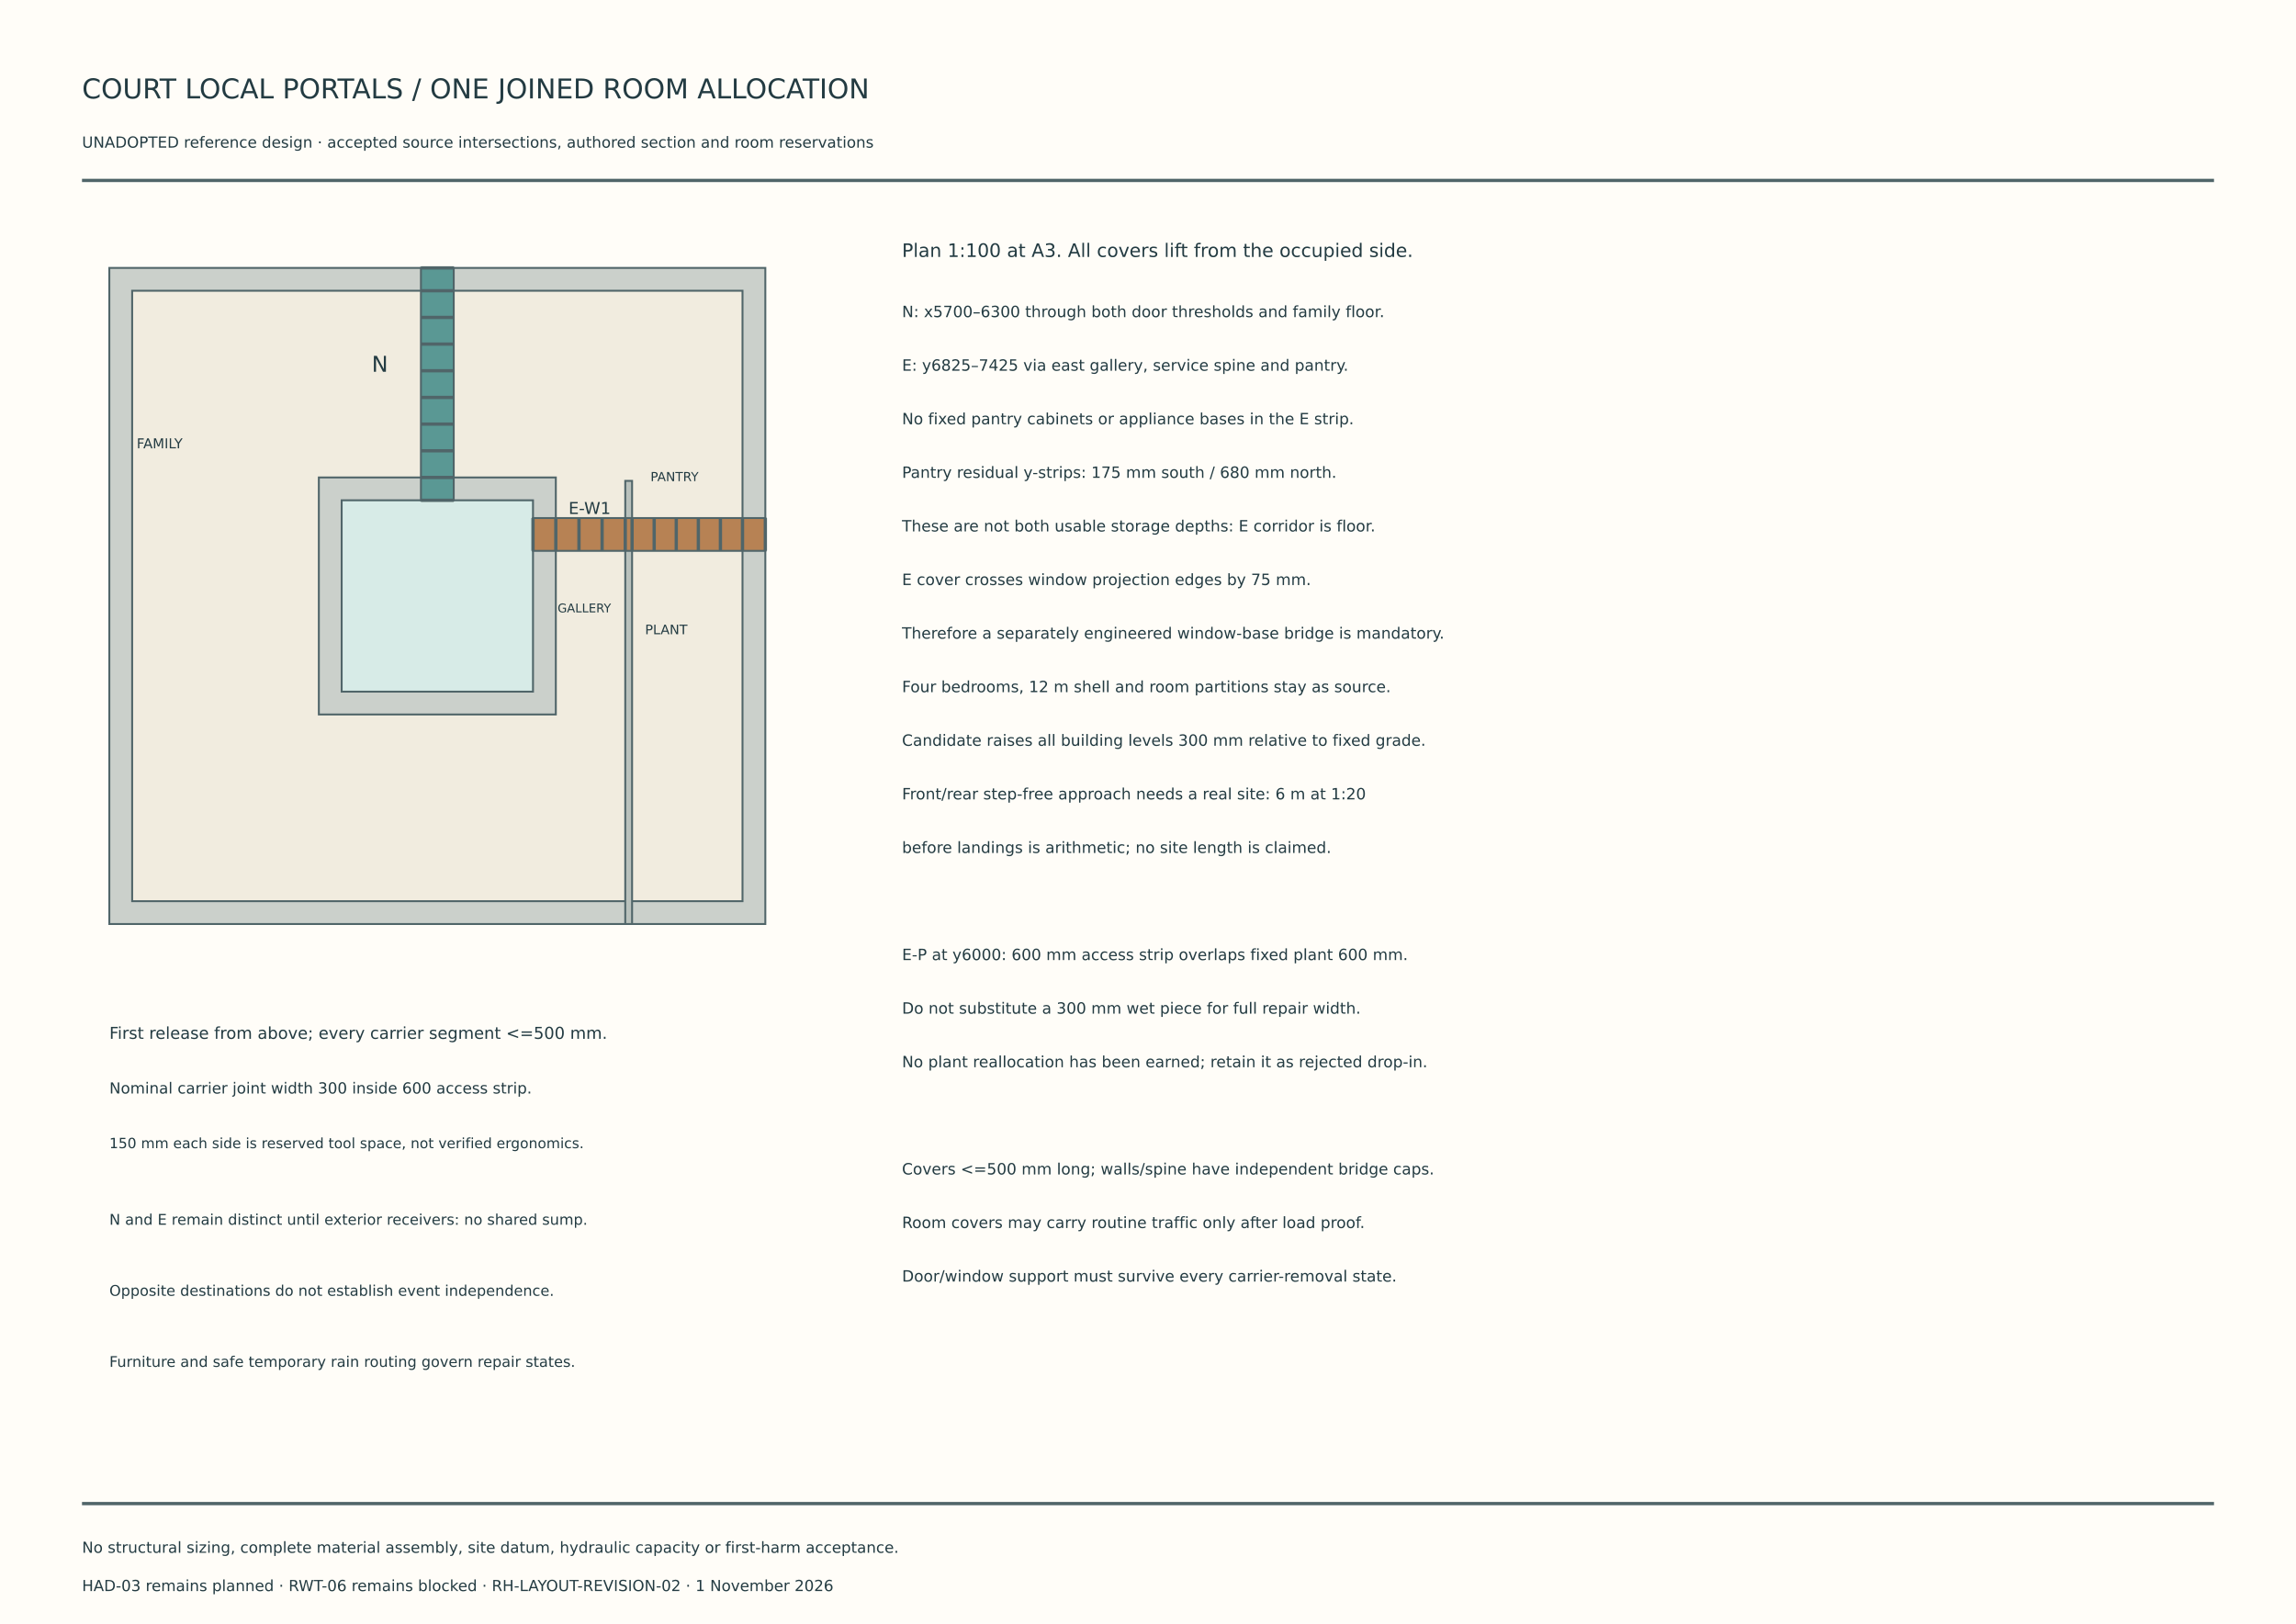
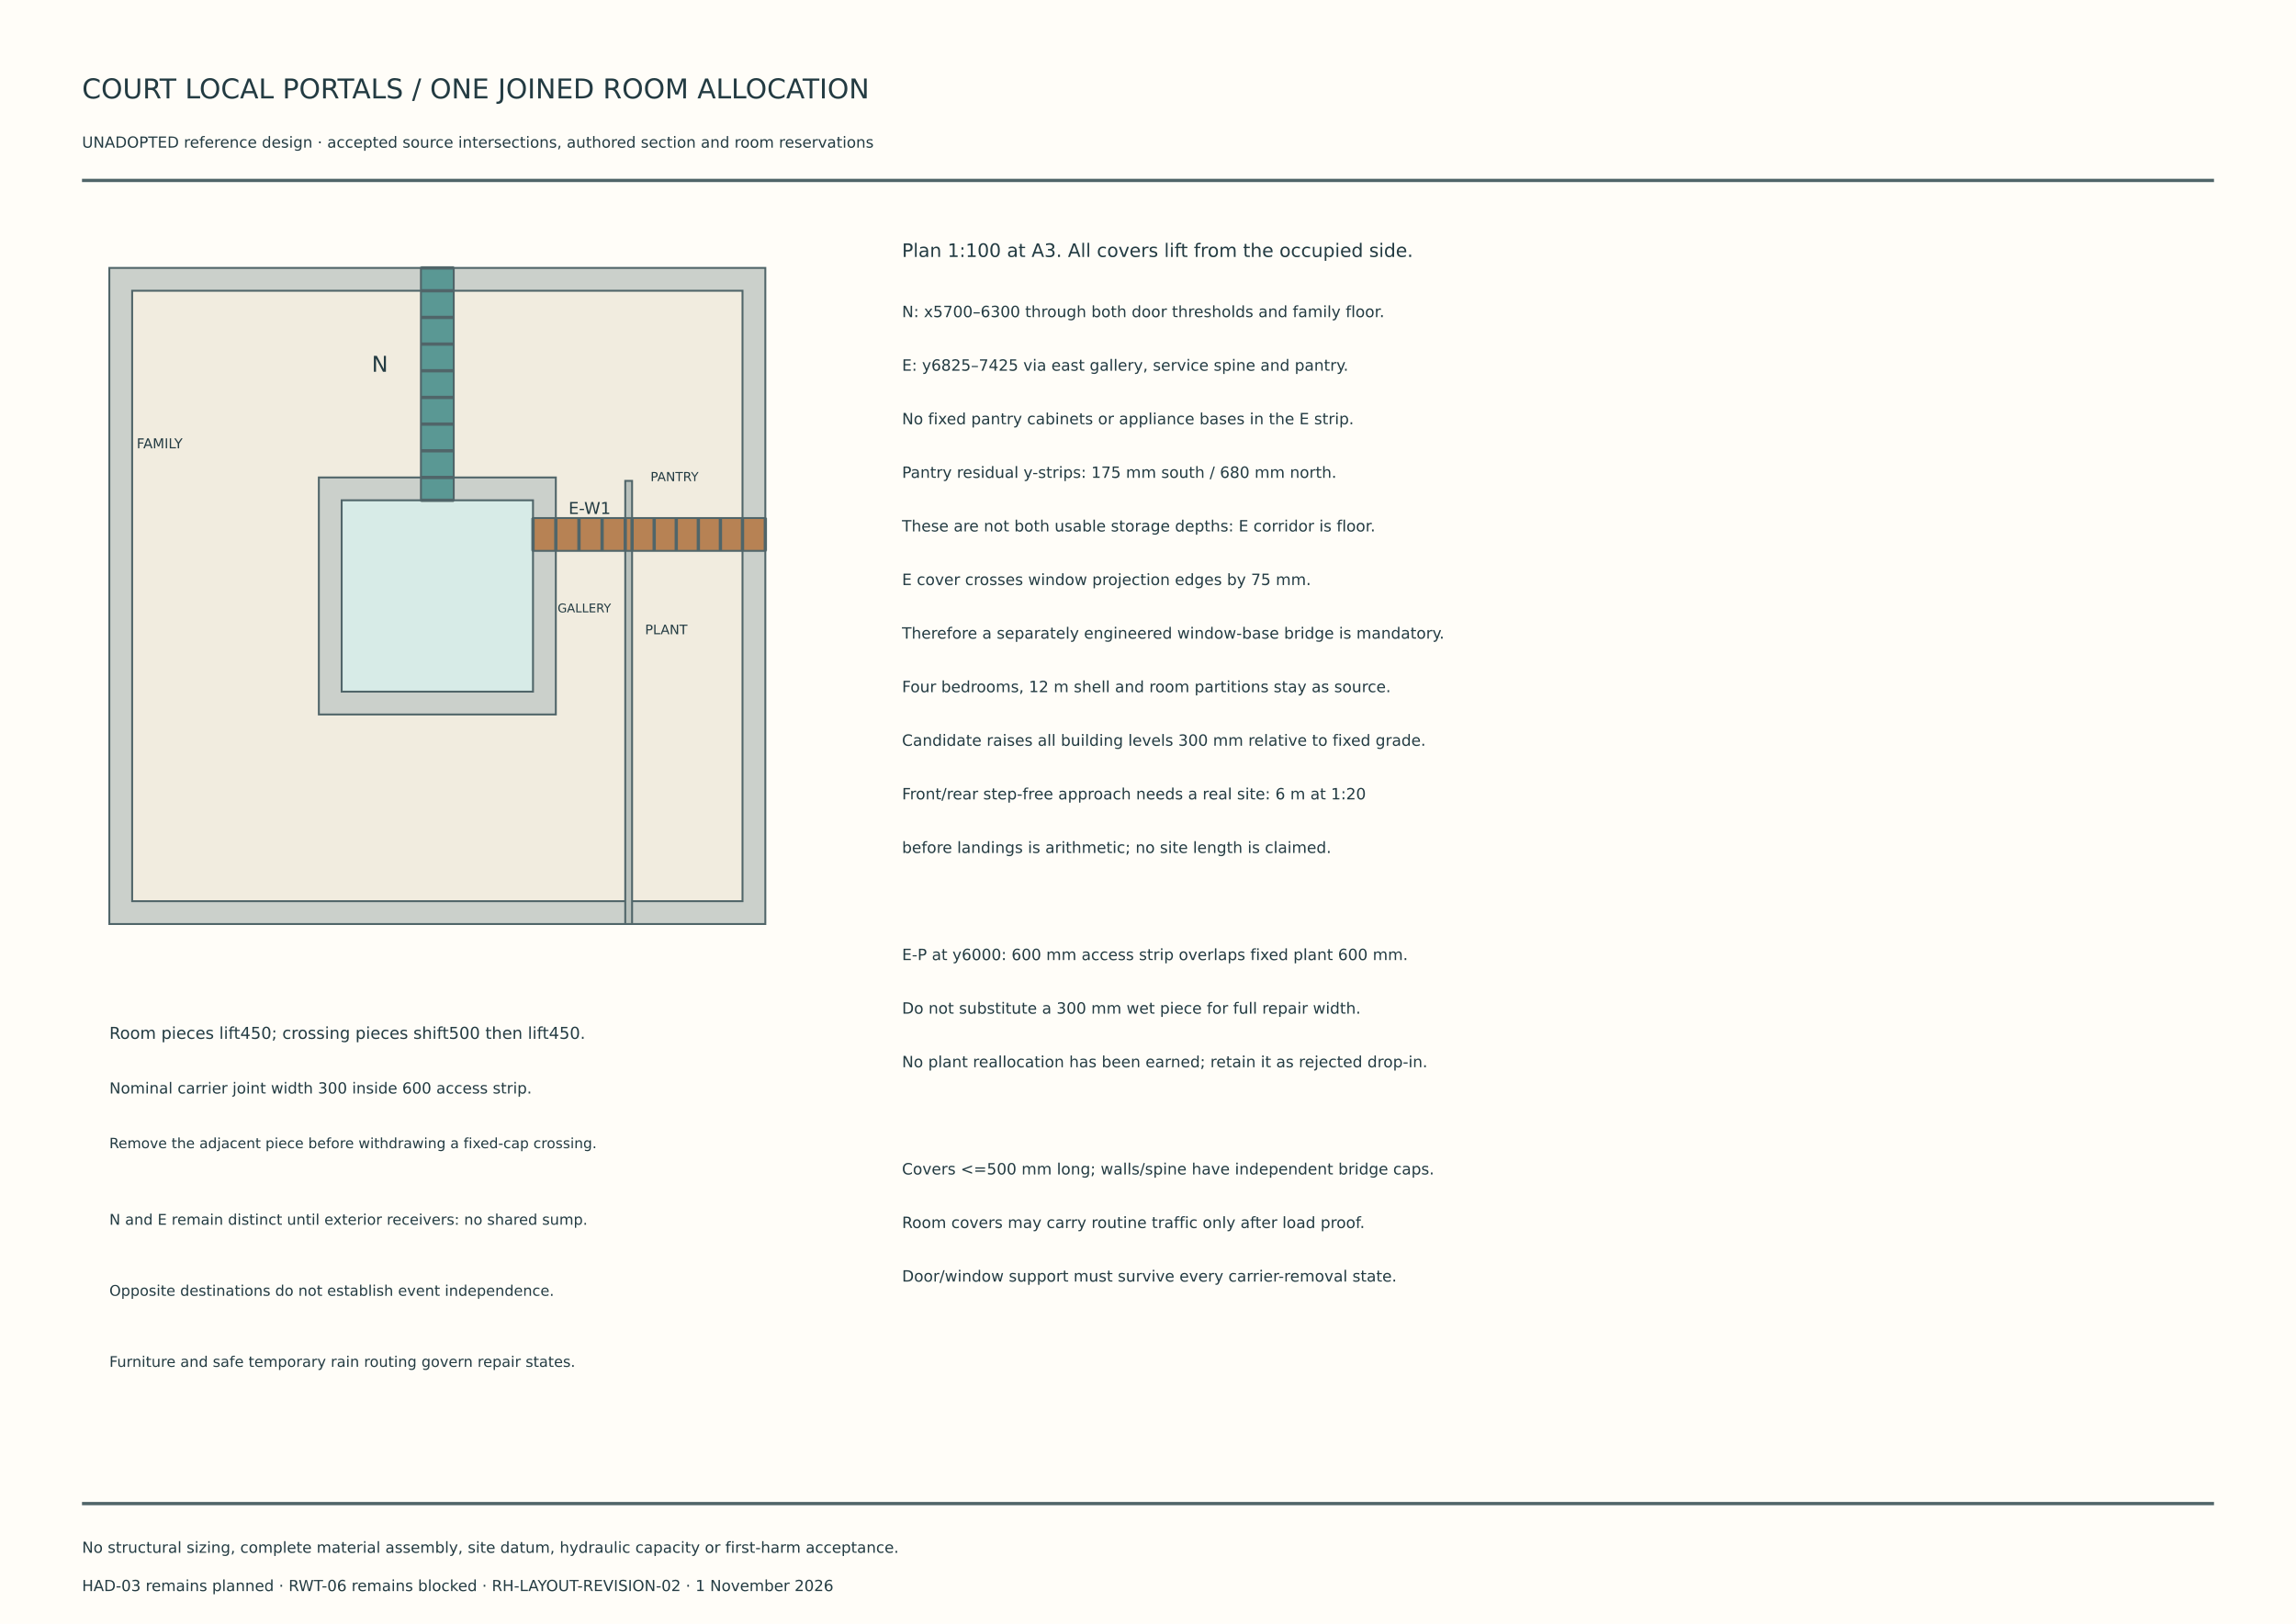
<svg xmlns="http://www.w3.org/2000/svg" width="420mm" height="297mm" viewBox="0 0 420 297" role="img" aria-label="COURT LOCAL PORTALS / ONE JOINED ROOM ALLOCATION">
  <rect width="420" height="297" fill="#fffdf8" />
  <text x="15" y="18" font-family="DejaVu Sans,Arial,sans-serif" font-size="5" fill="#233b42">COURT LOCAL PORTALS / ONE JOINED ROOM ALLOCATION</text>
  <text x="15" y="27" font-family="DejaVu Sans,Arial,sans-serif" font-size="2.8" fill="#233b42">UNADOPTED reference design · accepted source intersections, authored section and room reservations</text>
  <path d="M15 33L405 33" stroke="#506569" stroke-width=".6" fill="none" />
  <rect x="20" y="49" width="120" height="120" fill="#cbd0cb" stroke="#506569" stroke-width=".35" />
  <rect x="24.175" y="53.175" width="111.65" height="111.65" fill="#f1ecdf" stroke="#506569" stroke-width=".35" />
  <rect x="58.325" y="87.325" width="43.35" height="43.35" fill="#cbd0cb" stroke="#506569" stroke-width=".35" />
  <rect x="62.5" y="91.5" width="35" height="35" fill="#d7ebe7" stroke="#506569" stroke-width=".35" />
  <rect x="114.375" y="87.95" width="1.25" height="81.05" fill="#b9c1bc" stroke="#506569" stroke-width=".35" />
  <rect x="77" y="49" width="6" height="42.5" fill="#5a9894" stroke="#506569" stroke-width=".35" />
  <path d="M77 91.5L83 91.5" stroke="#506569" stroke-width=".6" fill="none" />
  <path d="M77 87.325L83 87.325" stroke="#506569" stroke-width=".6" fill="none" />
  <path d="M77 82.446L83 82.446" stroke="#506569" stroke-width=".6" fill="none" />
  <path d="M77 77.568L83 77.568" stroke="#506569" stroke-width=".6" fill="none" />
  <path d="M77 72.689L83 72.689" stroke="#506569" stroke-width=".6" fill="none" />
  <path d="M77 67.811L83 67.811" stroke="#506569" stroke-width=".6" fill="none" />
  <path d="M77 62.932L83 62.932" stroke="#506569" stroke-width=".6" fill="none" />
  <path d="M77 58.054L83 58.054" stroke="#506569" stroke-width=".6" fill="none" />
  <path d="M77 53.175L83 53.175" stroke="#506569" stroke-width=".6" fill="none" />
  <path d="M77 49L83 49" stroke="#506569" stroke-width=".6" fill="none" />
  <rect x="97.5" y="94.75" width="42.5" height="6" fill="#b78254" stroke="#506569" stroke-width=".35" />
  <path d="M97.5 100.75L97.5 94.75" stroke="#506569" stroke-width=".6" fill="none" />
  <path d="M101.675 100.75L101.675 94.75" stroke="#506569" stroke-width=".6" fill="none" />
  <path d="M105.908 100.75L105.908 94.75" stroke="#506569" stroke-width=".6" fill="none" />
  <path d="M110.142 100.75L110.142 94.75" stroke="#506569" stroke-width=".6" fill="none" />
  <path d="M114.375 100.75L114.375 94.75" stroke="#506569" stroke-width=".6" fill="none" />
  <path d="M115.625 100.75L115.625 94.75" stroke="#506569" stroke-width=".6" fill="none" />
  <path d="M119.665 100.75L119.665 94.75" stroke="#506569" stroke-width=".6" fill="none" />
  <path d="M123.705 100.75L123.705 94.75" stroke="#506569" stroke-width=".6" fill="none" />
  <path d="M127.745 100.75L127.745 94.75" stroke="#506569" stroke-width=".6" fill="none" />
  <path d="M131.785 100.75L131.785 94.75" stroke="#506569" stroke-width=".6" fill="none" />
  <path d="M135.825 100.75L135.825 94.75" stroke="#506569" stroke-width=".6" fill="none" />
  <path d="M140 100.75L140 94.75" stroke="#506569" stroke-width=".6" fill="none" />
  <text x="25" y="82" font-family="DejaVu Sans,Arial,sans-serif" font-size="2.5" fill="#233b42">FAMILY</text>
  <text x="119" y="88" font-family="DejaVu Sans,Arial,sans-serif" font-size="2.3" fill="#233b42">PANTRY</text>
  <text x="118" y="116" font-family="DejaVu Sans,Arial,sans-serif" font-size="2.4" fill="#233b42">PLANT</text>
  <text x="102" y="112" font-family="DejaVu Sans,Arial,sans-serif" font-size="2.2" fill="#233b42">GALLERY</text>
  <text x="68" y="68" font-family="DejaVu Sans,Arial,sans-serif" font-size="4" fill="#233b42">N</text>
  <text x="104" y="94" font-family="DejaVu Sans,Arial,sans-serif" font-size="3" fill="#233b42">E-W1</text>
  <text x="165" y="47" font-family="DejaVu Sans,Arial,sans-serif" font-size="3.4" fill="#233b42">Plan 1:100 at A3. All covers lift from the occupied side.</text>
  <text x="165" y="58" font-family="DejaVu Sans,Arial,sans-serif" font-size="2.85" fill="#233b42">N: x5700–6300 through both door thresholds and family floor.</text>
  <text x="165" y="67.8" font-family="DejaVu Sans,Arial,sans-serif" font-size="2.85" fill="#233b42">E: y6825–7425 via east gallery, service spine and pantry.</text>
  <text x="165" y="77.6" font-family="DejaVu Sans,Arial,sans-serif" font-size="2.85" fill="#233b42">No fixed pantry cabinets or appliance bases in the E strip.</text>
  <text x="165" y="87.4" font-family="DejaVu Sans,Arial,sans-serif" font-size="2.85" fill="#233b42">Pantry residual y-strips: 175 mm south / 680 mm north.</text>
  <text x="165" y="97.2" font-family="DejaVu Sans,Arial,sans-serif" font-size="2.85" fill="#233b42">These are not both usable storage depths: E corridor is floor.</text>
  <text x="165" y="107" font-family="DejaVu Sans,Arial,sans-serif" font-size="2.85" fill="#233b42">E cover crosses window projection edges by 75 mm.</text>
  <text x="165" y="116.8" font-family="DejaVu Sans,Arial,sans-serif" font-size="2.85" fill="#233b42">Therefore a separately engineered window-base bridge is mandatory.</text>
  <text x="165" y="126.6" font-family="DejaVu Sans,Arial,sans-serif" font-size="2.85" fill="#233b42">Four bedrooms, 12 m shell and room partitions stay as source.</text>
  <text x="165" y="136.4" font-family="DejaVu Sans,Arial,sans-serif" font-size="2.85" fill="#233b42">Candidate raises all building levels 300 mm relative to fixed grade.</text>
  <text x="165" y="146.2" font-family="DejaVu Sans,Arial,sans-serif" font-size="2.85" fill="#233b42">Front/rear step-free approach needs a real site: 6 m at 1:20</text>
  <text x="165" y="156" font-family="DejaVu Sans,Arial,sans-serif" font-size="2.85" fill="#233b42">before landings is arithmetic; no site length is claimed.</text>
  <text x="165" y="165.8" font-family="DejaVu Sans,Arial,sans-serif" font-size="2.85" fill="#233b42" />
  <text x="165" y="175.6" font-family="DejaVu Sans,Arial,sans-serif" font-size="2.85" fill="#233b42">E-P at y6000: 600 mm access strip overlaps fixed plant 600 mm.</text>
  <text x="165" y="185.4" font-family="DejaVu Sans,Arial,sans-serif" font-size="2.85" fill="#233b42">Do not substitute a 300 mm wet piece for full repair width.</text>
  <text x="165" y="195.2" font-family="DejaVu Sans,Arial,sans-serif" font-size="2.85" fill="#233b42">No plant reallocation has been earned; retain it as rejected drop-in.</text>
  <text x="165" y="205" font-family="DejaVu Sans,Arial,sans-serif" font-size="2.85" fill="#233b42" />
  <text x="165" y="214.8" font-family="DejaVu Sans,Arial,sans-serif" font-size="2.85" fill="#233b42">Covers &lt;=500 mm long; walls/spine have independent bridge caps.</text>
  <text x="165" y="224.6" font-family="DejaVu Sans,Arial,sans-serif" font-size="2.85" fill="#233b42">Room covers may carry routine traffic only after load proof.</text>
  <text x="165" y="234.4" font-family="DejaVu Sans,Arial,sans-serif" font-size="2.85" fill="#233b42">Door/window support must survive every carrier-removal state.</text>
-   <text x="20" y="190" font-family="DejaVu Sans,Arial,sans-serif" font-size="3" fill="#233b42">First release from above; every carrier segment &lt;=500 mm.</text>
+   <text x="20" y="190" font-family="DejaVu Sans,Arial,sans-serif" font-size="3" fill="#233b42">Room pieces lift450; crossing pieces shift500 then lift450.</text>
  <text x="20" y="200" font-family="DejaVu Sans,Arial,sans-serif" font-size="2.8" fill="#233b42">Nominal carrier joint width 300 inside 600 access strip.</text>
-   <text x="20" y="210" font-family="DejaVu Sans,Arial,sans-serif" font-size="2.6" fill="#233b42">150 mm each side is reserved tool space, not verified ergonomics.</text>
+   <text x="20" y="210" font-family="DejaVu Sans,Arial,sans-serif" font-size="2.6" fill="#233b42">Remove the adjacent piece before withdrawing a fixed-cap crossing.</text>
  <text x="20" y="224" font-family="DejaVu Sans,Arial,sans-serif" font-size="2.7" fill="#233b42">N and E remain distinct until exterior receivers: no shared sump.</text>
  <text x="20" y="237" font-family="DejaVu Sans,Arial,sans-serif" font-size="2.7" fill="#233b42">Opposite destinations do not establish event independence.</text>
  <text x="20" y="250" font-family="DejaVu Sans,Arial,sans-serif" font-size="2.7" fill="#233b42">Furniture and safe temporary rain routing govern repair states.</text>
  <path d="M15 275L405 275" stroke="#506569" stroke-width=".6" fill="none" />
  <text x="15" y="284" font-family="DejaVu Sans,Arial,sans-serif" font-size="2.8" fill="#233b42">No structural sizing, complete material assembly, site datum, hydraulic capacity or first-harm acceptance.</text>
  <text x="15" y="291" font-family="DejaVu Sans,Arial,sans-serif" font-size="2.8" fill="#233b42">HAD-03 remains planned · RWT-06 remains blocked · RH-LAYOUT-REVISION-02 · 1 November 2026</text>
</svg>
